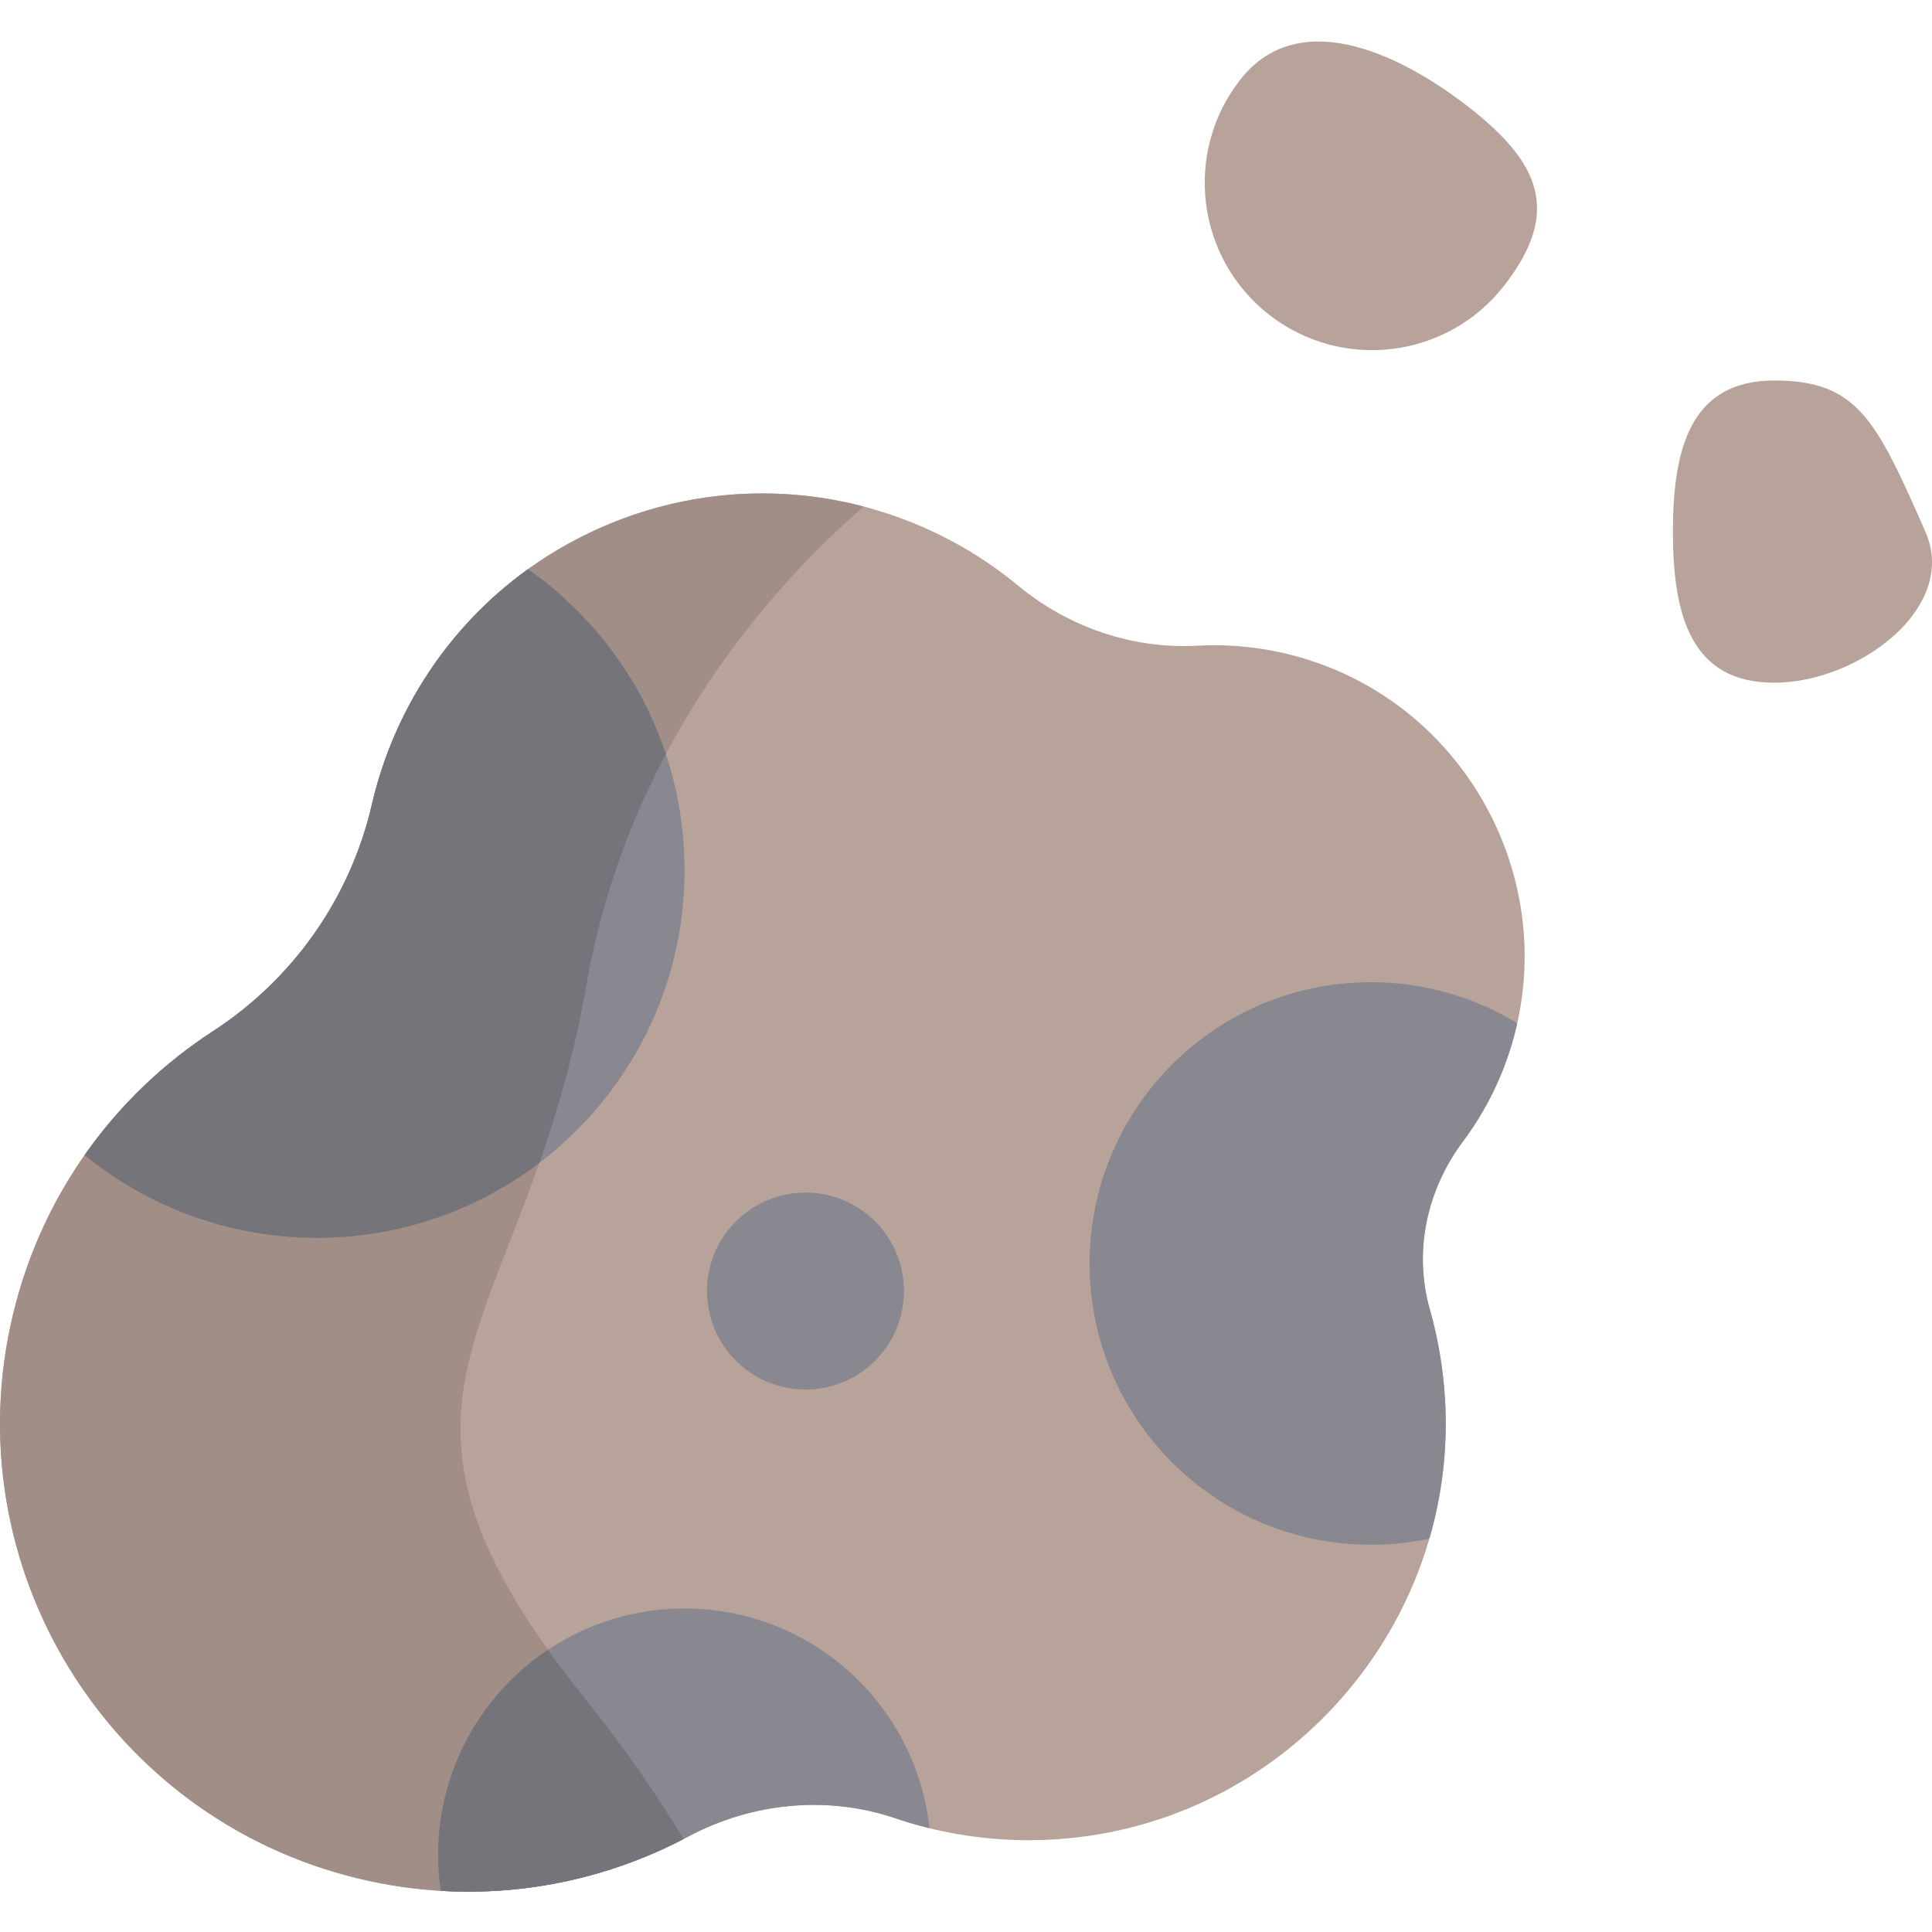
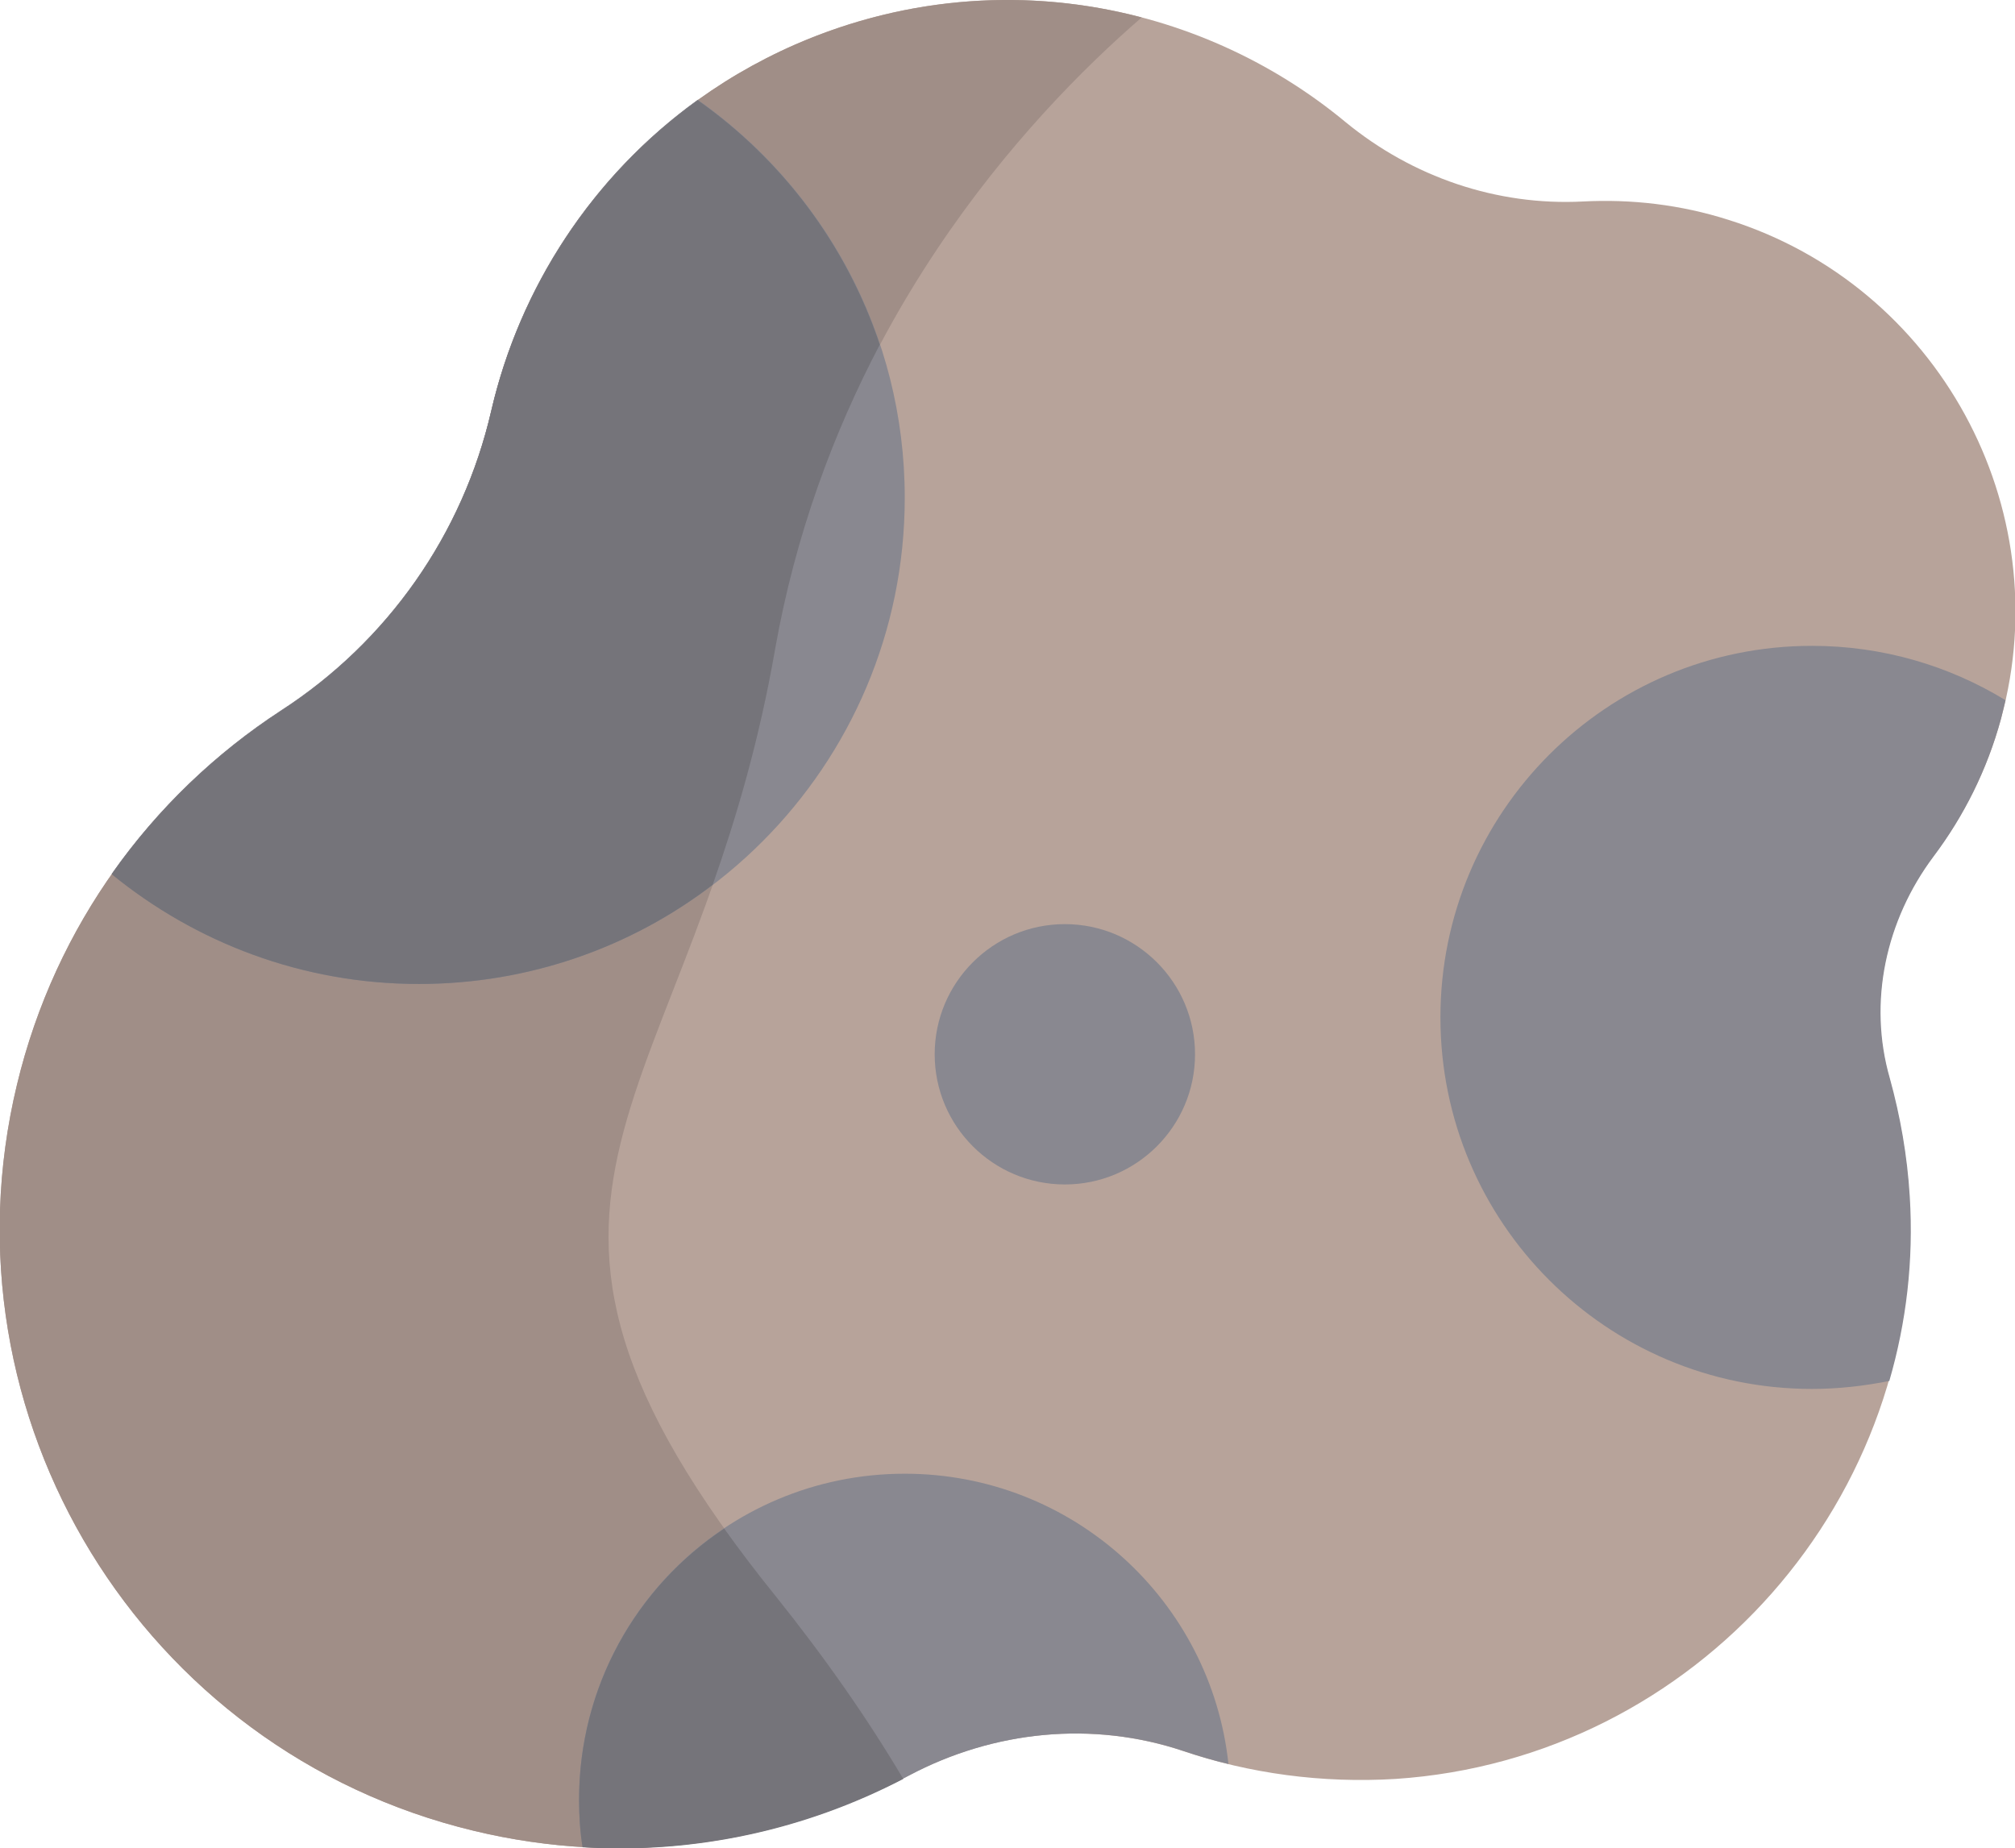
- <svg xmlns="http://www.w3.org/2000/svg" viewBox="0 -11 512.001 512">
-   <path d="m401.172 263.844c11.559-42.352-12.723-86.844-54.598-100.027-9.727-3.059-19.574-4.223-29.156-3.703-17.32.941-34.25-4.875-47.617-15.926-29.891-24.719-72.285-32.102-110.258-15.512-32.023 13.992-53.672 41.875-60.973 73.492-5.719 24.762-20.816 46.266-42.125 60.113-25.676 16.688-45.258 42.859-52.98 74.984-16.012 66.598 24.996 133.566 91.598 149.578 30.676 7.375 61.426 2.652 87.242-11.098 16.953-9.031 36.805-11.047 54.992-4.879 13.332 4.52 27.75 6.547 42.645 5.566 60.305-3.973 106.613-56.426 102.988-116.754-.492-8.211-1.867-16.148-4.023-23.73-4.363-15.332-.754-31.703 8.797-44.469 6.02-8.039 10.66-17.332 13.469-27.637zm0 0" fill="#b7a39a" />
-   <path d="m159.543 128.68c-32.023 13.988-53.672 41.871-60.973 73.492-5.719 24.762-20.812 46.262-42.121 60.113-25.68 16.688-45.258 42.855-52.984 74.98-16.012 66.602 25 133.57 91.598 149.582 30.223 7.266 60.516 2.793 86.09-10.492-7.133-11.844-15.621-24.117-25.723-36.691-66.207-82.422-16.297-96.59 0-189.723 11.262-64.371 50.383-106.699 73.473-126.703-22.281-5.836-46.617-4.496-69.359 5.441zm0 0" fill="#a08e87" />
-   <path d="m398.695 64.59c-15 19.371-42.859 22.914-62.23 7.918-19.367-14.996-22.914-42.859-7.914-62.227 14.996-19.371 41.051-8.086 60.422 6.914 19.367 14.996 24.719 28.027 9.723 47.395zm0 0" fill="#b7a39a" />
-   <path d="m510.242 129.883c8.926 20.238-17.926 40.047-40.047 40.047-22.117 0-26.852-17.93-26.852-40.047 0-22.117 4.734-40.047 26.852-40.047 22.117 0 27.012 10.484 40.047 40.047zm0 0" fill="#b7a39a" />
-   <g fill="#898890">
-     <path d="m181.418 219.594c0-32.984-16.41-62.121-41.492-79.75-21.25 15.293-35.66 37.676-41.352 62.328-5.719 24.762-20.816 46.266-42.125 60.113-13.219 8.59-24.824 19.691-34.023 32.828 16.781 13.688 38.211 21.918 61.555 21.918 53.812 0 97.438-43.625 97.438-97.438zm0 0" />
-     <path d="m382.934 359.684c-.492-8.207-1.867-16.145-4.023-23.73-4.363-15.332-.754-31.699 8.797-44.465 6.02-8.039 10.656-17.336 13.469-27.637.336-1.227.637-2.457.91-3.688-11.297-6.895-24.578-10.875-38.785-10.875-41.168 0-74.543 33.375-74.543 74.543 0 41.172 33.375 74.547 74.543 74.547 5.316 0 10.5-.566 15.5-1.625 3.41-11.738 4.906-24.223 4.133-37.07zm0 0" />
-     <path d="m181.418 415.273c-36.062 0-65.297 29.234-65.297 65.301 0 3.23.242 6.414.695 9.52 23.219 1.383 45.793-3.852 65.492-14.344 16.953-9.031 36.805-11.047 54.996-4.879 2.957 1.004 5.973 1.879 9.027 2.633-3.531-32.734-31.242-58.23-64.914-58.23zm0 0" />
-     <path d="m239.562 331.141c0 14.414-11.688 26.102-26.098 26.102-14.414 0-26.102-11.688-26.102-26.102s11.688-26.098 26.102-26.098c14.41 0 26.098 11.684 26.098 26.098zm0 0" />
+ <svg xmlns="http://www.w3.org/2000/svg" version="1.1" id="Layer_1" x="0px" y="0px" viewBox="0 0 404 370.5" style="enable-background:new 0 0 404 370.5;" xml:space="preserve">
+   <style type="text/css">
+ 	.st0{fill:#B7A39A;}
+ 	.st1{fill:#A08E87;}
+ 	.st2{fill:#898890;}
+ 	.st3{fill:#75747A;}
+ </style>
+   <path class="st0" d="M401.2,144.1c11.6-42.4-12.7-86.8-54.6-100c-9.7-3.1-19.6-4.2-29.2-3.7c-17.3,0.9-34.2-4.9-47.6-15.9  C239.9-0.3,197.5-7.7,159.5,8.9c-32,14-53.7,41.9-61,73.5c-5.7,24.8-20.8,46.3-42.1,60.1c-25.7,16.7-45.3,42.9-53,75  c-16,66.6,25,133.6,91.6,149.6c30.7,7.4,61.4,2.7,87.2-11.1c17-9,36.8-11,55-4.9c13.3,4.5,27.8,6.5,42.6,5.6  c60.3-4,106.6-56.4,103-116.8c-0.5-8.2-1.9-16.1-4-23.7c-4.4-15.3-0.8-31.7,8.8-44.5C393.7,163.7,398.4,154.4,401.2,144.1z" />
+   <path class="st1" d="M159.5,8.9c-32,14-53.7,41.9-61,73.5c-5.7,24.8-20.8,46.3-42.1,60.1c-25.7,16.7-45.3,42.9-53,75  c-16,66.6,25,133.6,91.6,149.6c30.2,7.3,60.5,2.8,86.1-10.5c-7.1-11.8-15.6-24.1-25.7-36.7c-66.2-82.4-16.3-96.6,0-189.7  c11.3-64.4,50.4-106.7,73.5-126.7C206.6-2.4,182.3-1,159.5,8.9z" />
+   <g>
+     <path class="st2" d="M181.4,99.8c0-33-16.4-62.1-41.5-79.8c-21.2,15.3-35.7,37.7-41.4,62.3c-5.7,24.8-20.8,46.3-42.1,60.1   c-13.2,8.6-24.8,19.7-34,32.8C39.2,189,60.6,197.3,84,197.3C137.8,197.3,181.4,153.6,181.4,99.8z" />
+     <path class="st2" d="M382.9,239.9c-0.5-8.2-1.9-16.1-4-23.7c-4.4-15.3-0.8-31.7,8.8-44.5c6-8,10.7-17.3,13.5-27.6   c0.3-1.2,0.6-2.5,0.9-3.7c-11.3-6.9-24.6-10.9-38.8-10.9c-41.2,0-74.5,33.4-74.5,74.5c0,41.2,33.4,74.5,74.5,74.5   c5.3,0,10.5-0.6,15.5-1.6C382.2,265.2,383.7,252.8,382.9,239.9z" />
+     <path class="st2" d="M181.4,295.5c-36.1,0-65.3,29.2-65.3,65.3c0,3.2,0.2,6.4,0.7,9.5c23.2,1.4,45.8-3.9,65.5-14.3   c17-9,36.8-11,55-4.9c3,1,6,1.9,9,2.6C242.8,321,215.1,295.5,181.4,295.5z" />
+     <path class="st2" d="M239.6,211.4c0,14.4-11.7,26.1-26.1,26.1c-14.4,0-26.1-11.7-26.1-26.1s11.7-26.1,26.1-26.1   C227.9,185.3,239.6,197,239.6,211.4z" />
  </g>
-   <path d="m155.43 439.66c-3.773-4.695-7.164-9.16-10.211-13.441-17.551 11.707-29.102 31.676-29.102 54.355 0 3.23.246 6.414.699 9.52 22.77 1.359 44.91-3.648 64.336-13.734-7.133-11.844-15.625-24.121-25.723-36.699zm0 0" fill="#75747a" />
-   <path d="m142.934 297.18c4.711-13.406 9.262-28.77 12.496-47.242 4.062-23.238 11.77-43.613 21.031-61.09-6.652-20.004-19.625-37.117-36.535-49.004-21.25 15.297-35.66 37.676-41.355 62.332-5.715 24.762-20.812 46.262-42.121 60.109-13.219 8.594-24.824 19.691-34.023 32.828 16.777 13.691 38.207 21.918 61.555 21.918 22.16 0 42.586-7.395 58.953-19.852zm0 0" fill="#75747a" />
+   <path class="st3" d="M155.4,319.9c-3.8-4.7-7.2-9.2-10.2-13.4c-17.6,11.7-29.1,31.7-29.1,54.4c0,3.2,0.2,6.4,0.7,9.5  c22.8,1.4,44.9-3.6,64.3-13.7C174,344.7,165.5,332.5,155.4,319.9z" />
+   <path class="st3" d="M142.9,177.4c4.7-13.4,9.3-28.8,12.5-47.2c4.1-23.2,11.8-43.6,21-61.1c-6.7-20-19.6-37.1-36.5-49  c-21.2,15.3-35.7,37.7-41.4,62.3c-5.7,24.8-20.8,46.3-42.1,60.1c-13.2,8.6-24.8,19.7-34,32.8C39.2,189,60.6,197.3,84,197.3  C106.1,197.3,126.6,189.9,142.9,177.4z" />
</svg>
